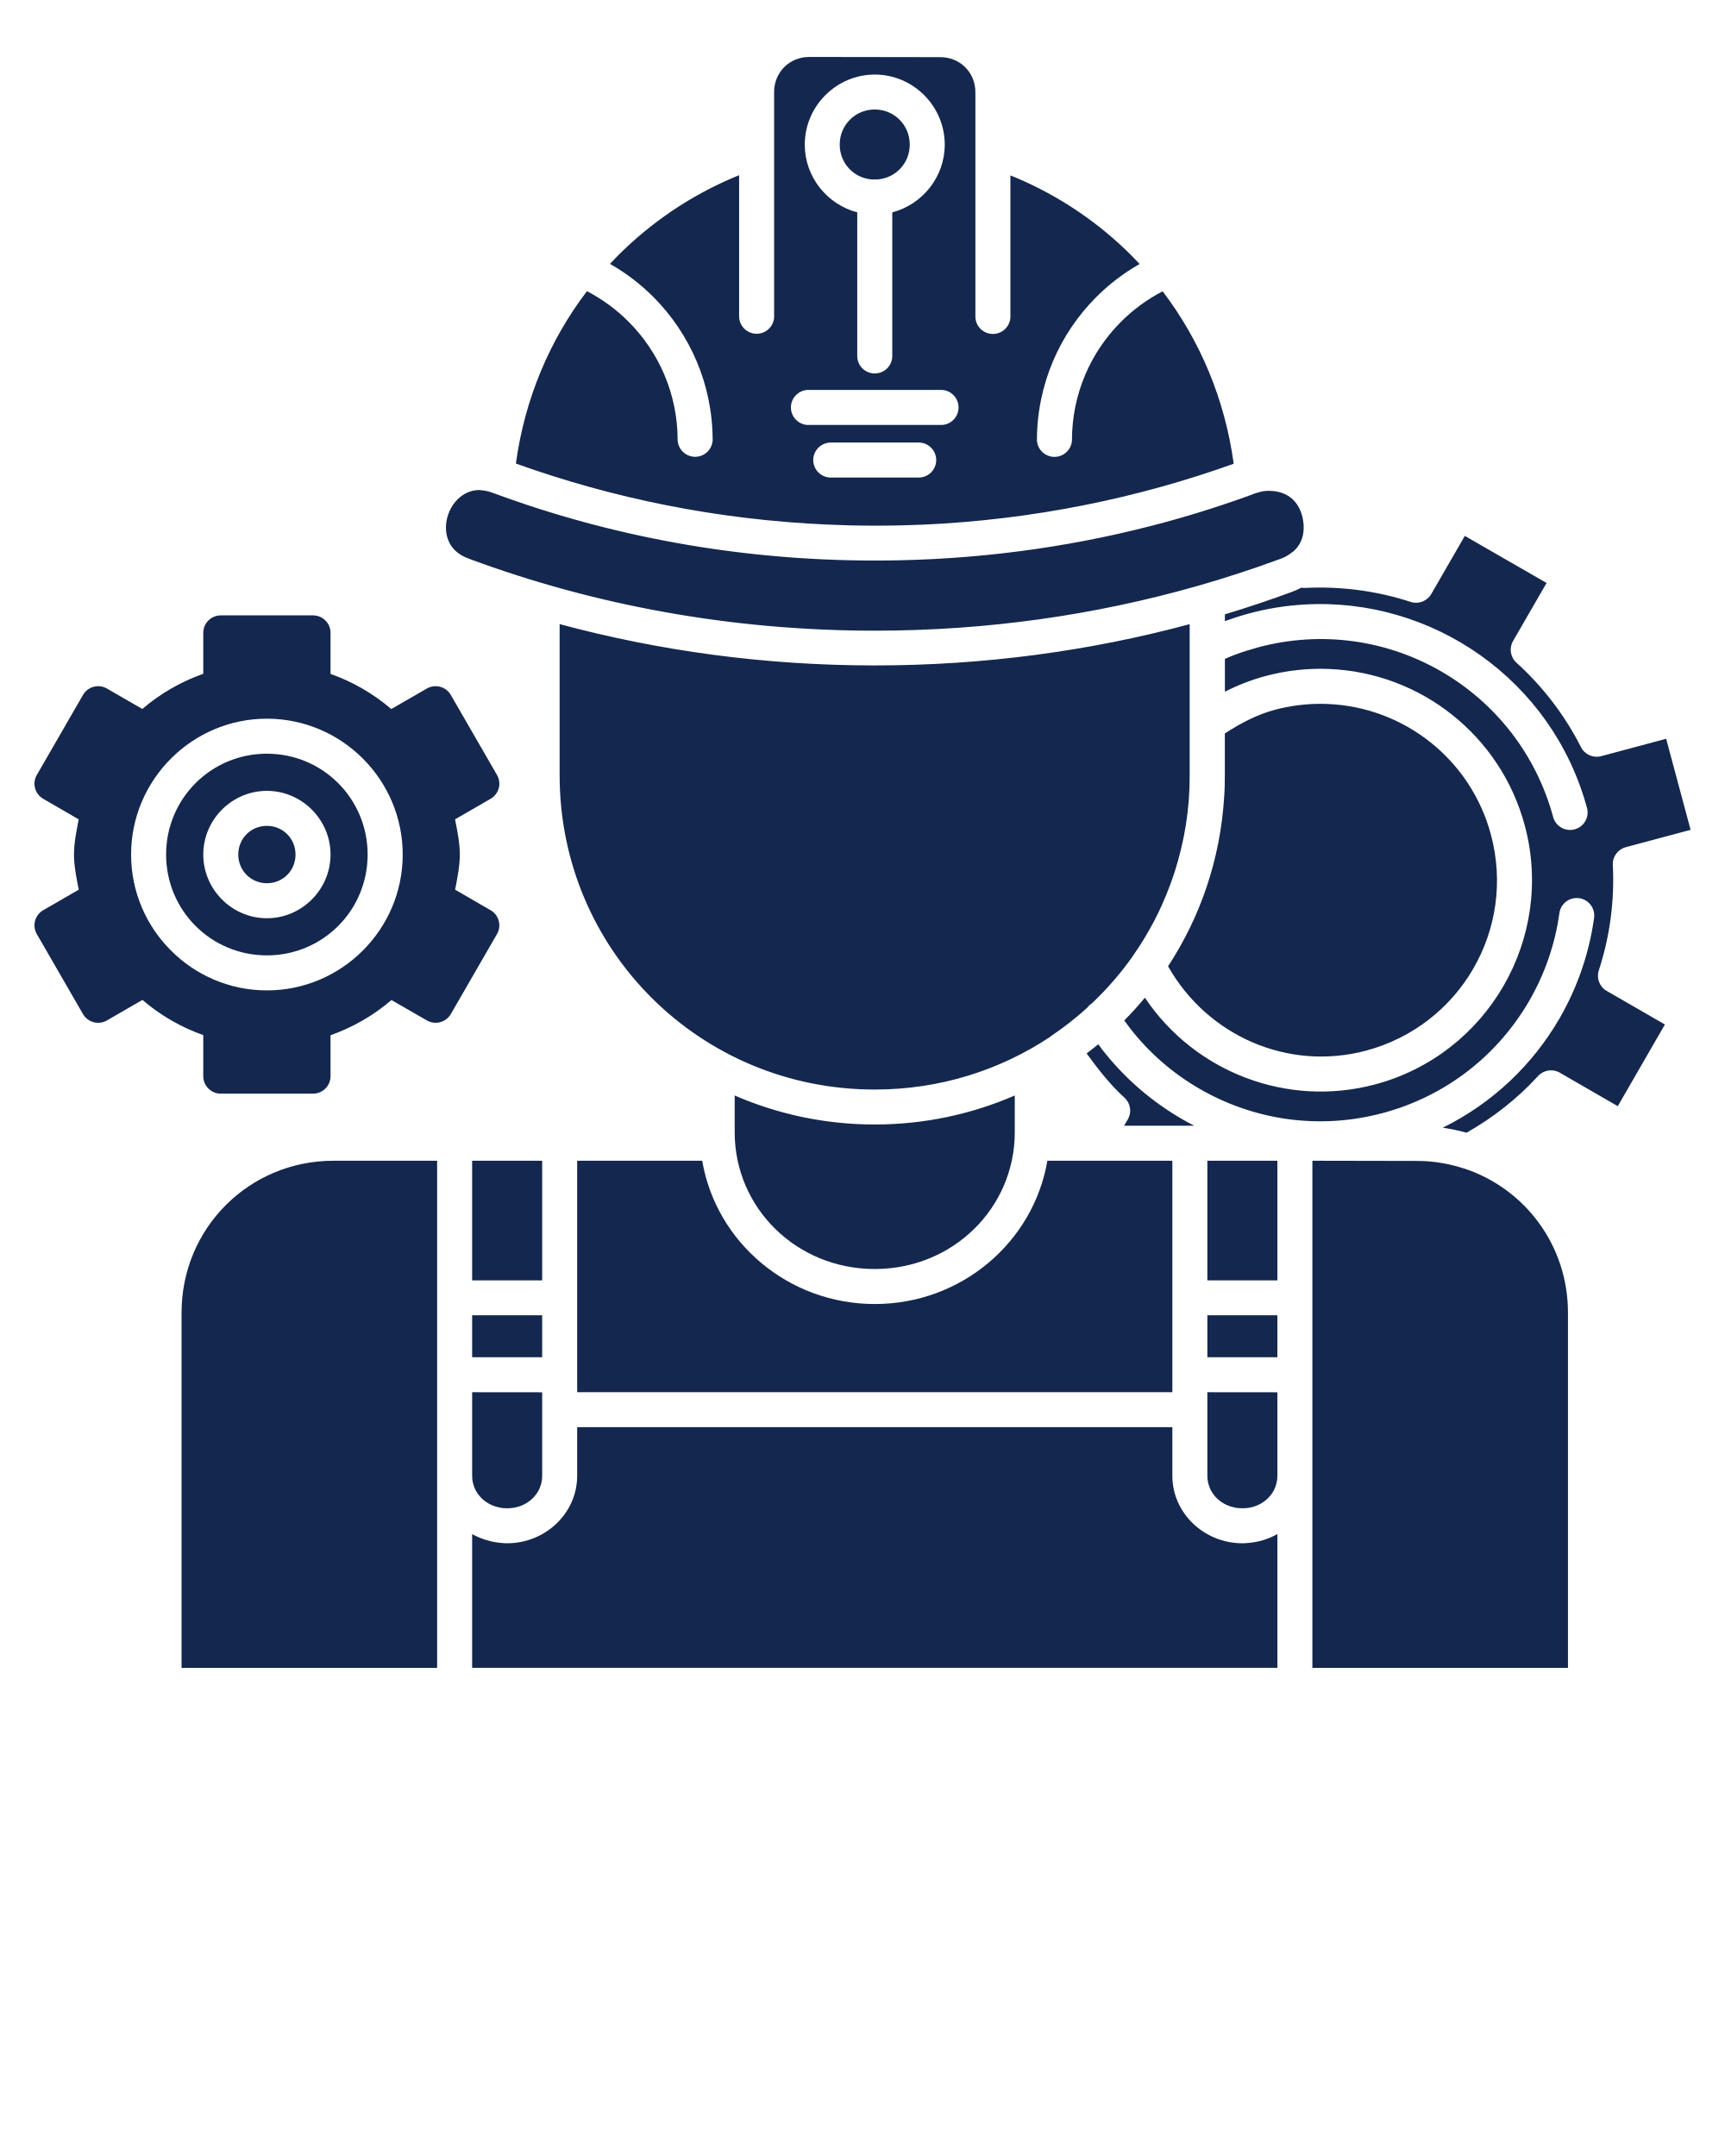
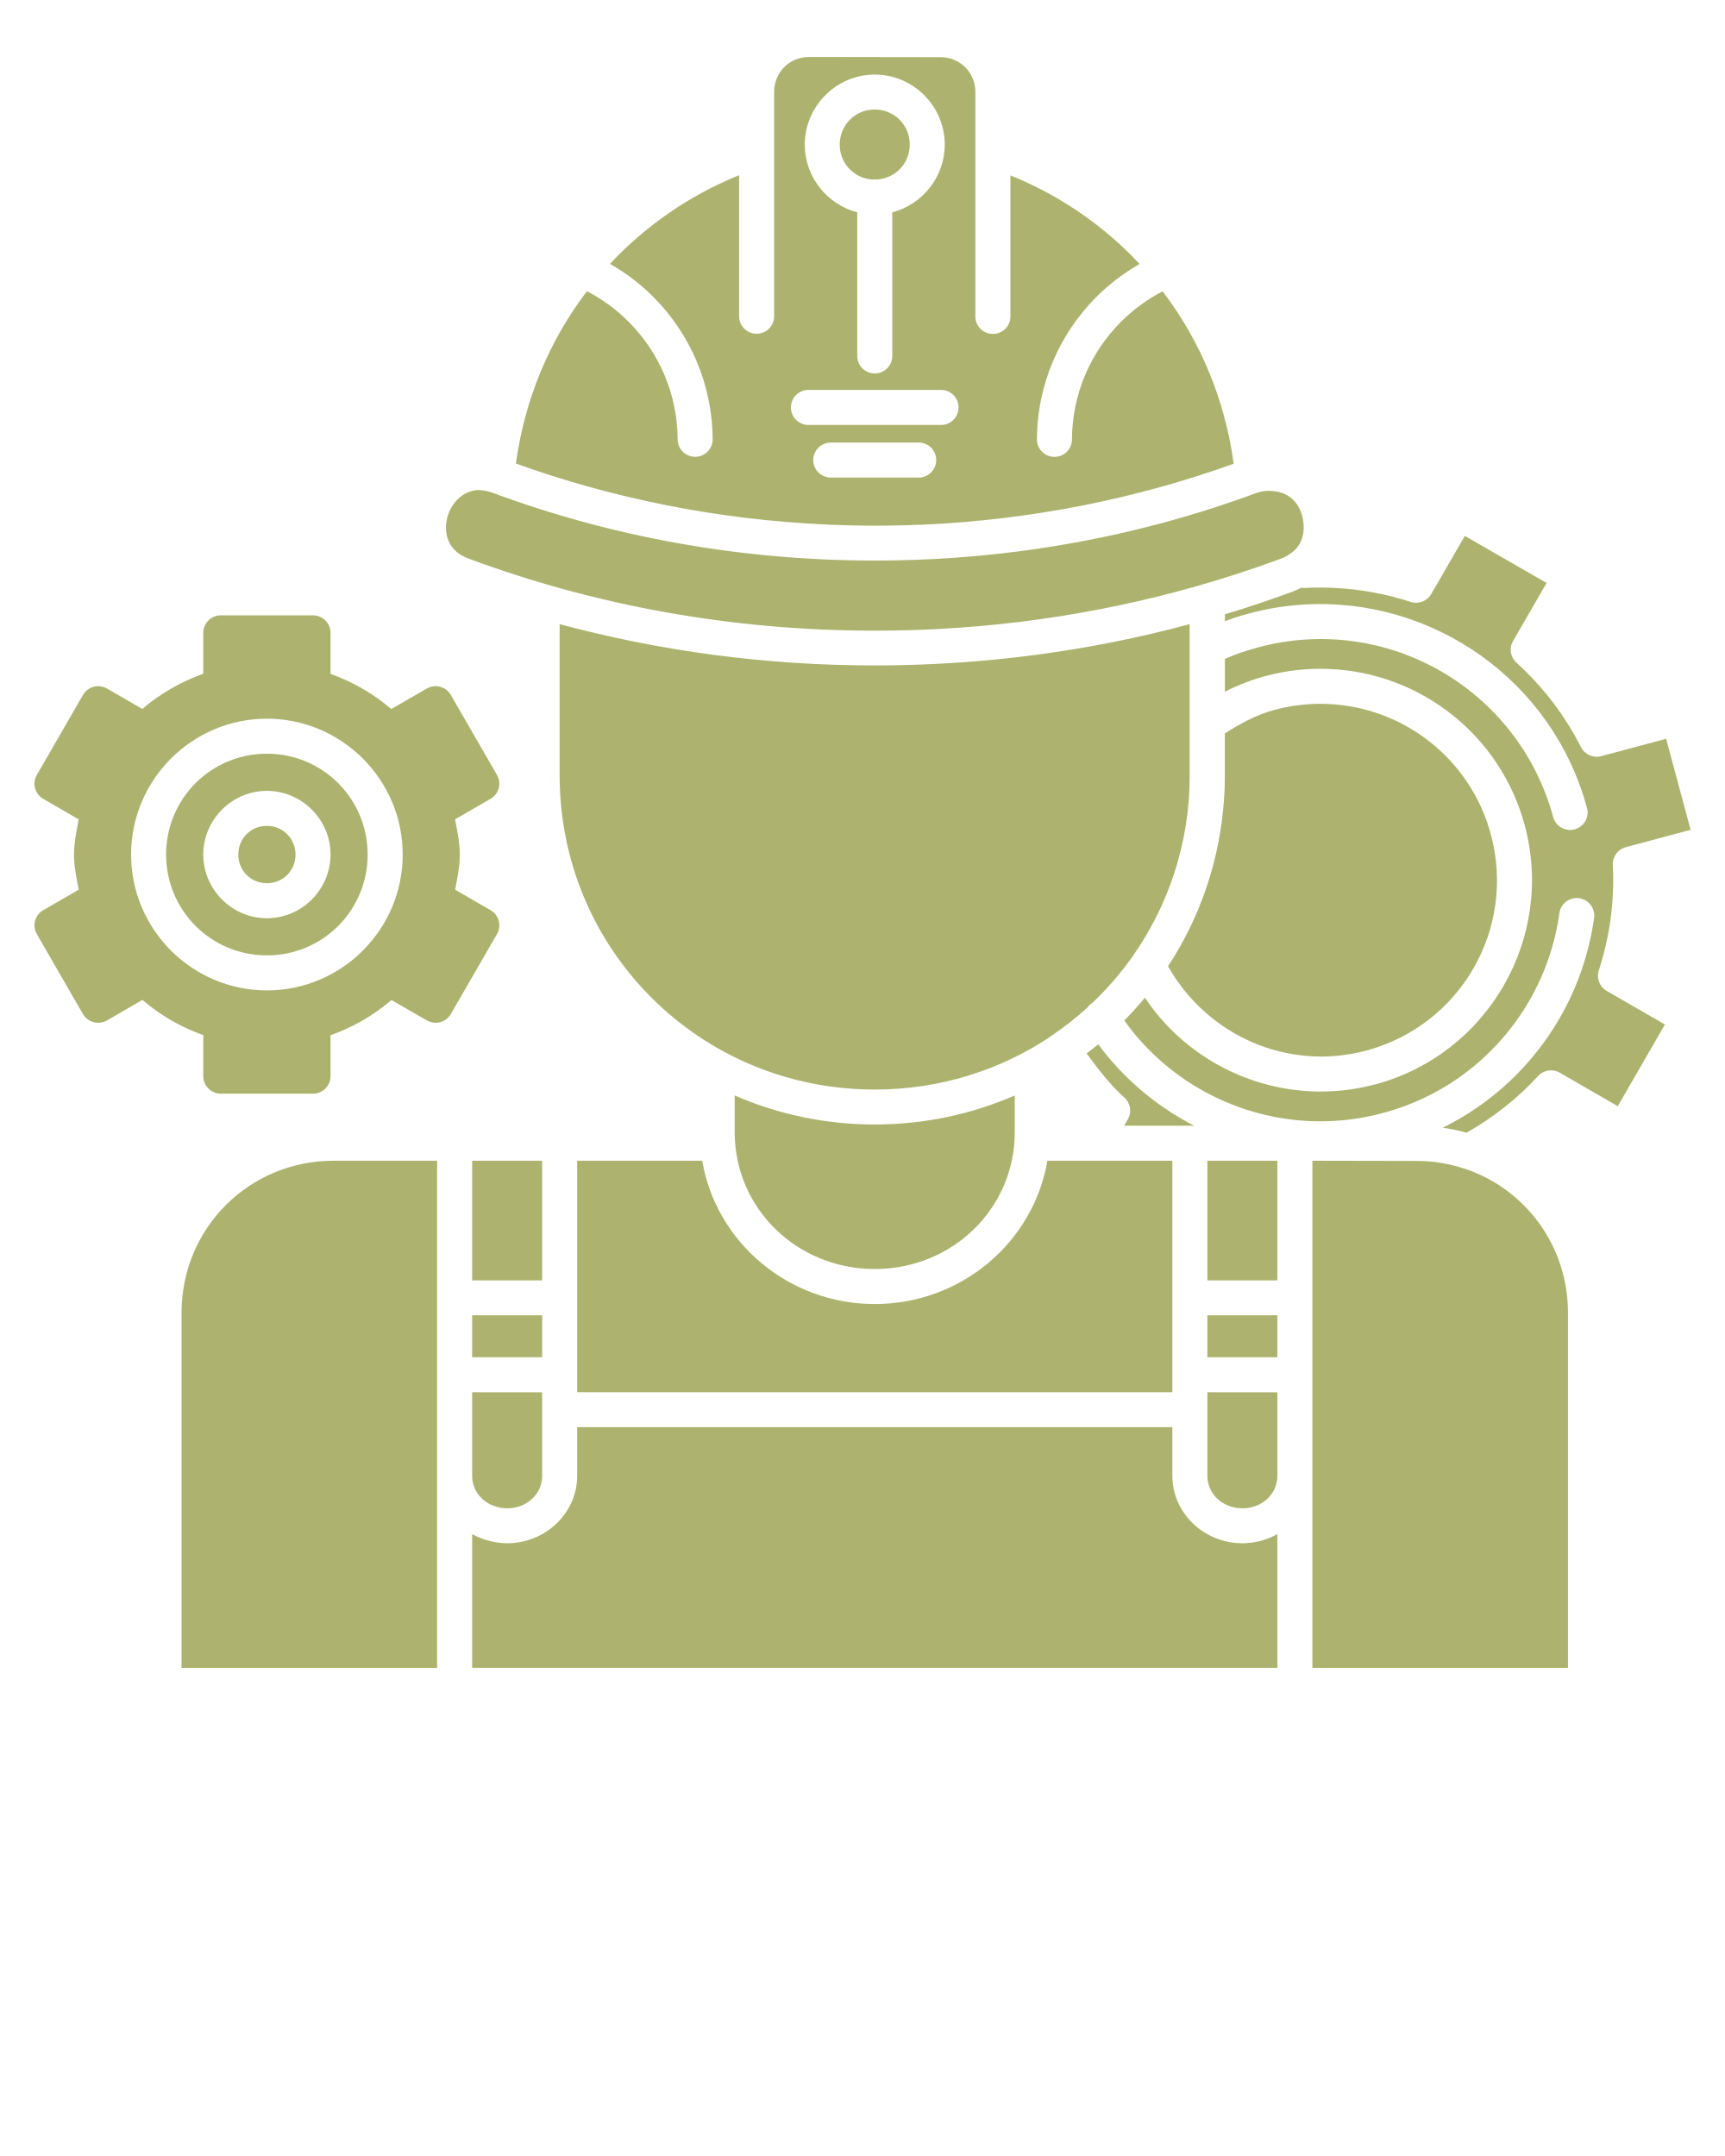
<svg xmlns="http://www.w3.org/2000/svg" style="fill: #" viewBox="0 0 26.458 33.073" version="1.1" x="0px" y="0px">
  <g transform="translate(131.0298,-196.7083)">
-     <path d="m -118.619,197.582 v 0 c -0.302,0 -0.537,0.235 -0.537,0.538 v 3.424 a 0.269,0.268 0 1 1 -0.537,0 v -2.148 c -0.029,0.013 -0.059,0.023 -0.087,0.036 -0.666,0.282 -1.266,0.691 -1.771,1.196 -0.042,0.042 -0.082,0.085 -0.123,0.128 0.244,0.139 0.467,0.309 0.664,0.506 0.562,0.563 0.911,1.343 0.911,2.201 a 0.269,0.269 0 0 1 -0.537,0 c 0,-0.713 -0.288,-1.355 -0.754,-1.821 -0.186,-0.187 -0.401,-0.344 -0.637,-0.467 -0.574,0.753 -0.956,1.658 -1.09,2.644 1.482,0.533 3.089,0.862 4.777,0.936 4.8e-4,0 4.8e-4,0 9.5e-4,0 0.121,0.006 0.242,0.008 0.363,0.013 0.121,0.002 0.243,0.004 0.365,0.004 0.124,0 0.247,-0.001 0.369,-0.004 0.106,-0.002 0.212,-0.006 0.317,-0.01 0.014,-6.4e-4 0.028,-8e-4 0.042,-0.001 1.687,-0.074 3.294,-0.403 4.776,-0.935 -0.134,-0.986 -0.516,-1.892 -1.09,-2.645 -0.236,0.122 -0.451,0.28 -0.638,0.467 -0.466,0.466 -0.753,1.108 -0.753,1.821 a 0.269,0.268 0 0 1 -0.537,0 c 0,-0.858 0.348,-1.638 0.911,-2.201 0.197,-0.197 0.42,-0.367 0.664,-0.506 -0.04,-0.043 -0.081,-0.086 -0.123,-0.128 -0.504,-0.505 -1.104,-0.913 -1.771,-1.195 -0.029,-0.013 -0.059,-0.024 -0.088,-0.036 v 2.148 a 0.269,0.268 0 1 1 -0.537,0 v -3.424 c 0,-0.303 -0.235,-0.538 -0.537,-0.538 z m 1.006,0.27 c 0.59,-2e-5 1.074,0.484 1.074,1.075 0,0.497 -0.344,0.918 -0.805,1.039 v 2.187 a 0.269,0.268 0 1 1 -0.537,0 v -2.187 c -0.461,-0.121 -0.805,-0.542 -0.805,-1.039 0,-0.59 0.484,-1.075 1.074,-1.075 z m 0,0.536 c -0.299,0 -0.537,0.238 -0.537,0.538 0,0.29 0.221,0.52 0.505,0.536 a 0.269,0.268 0 0 1 0.028,-0.002 0.269,0.268 0 0 1 0.035,0.002 c 0.285,-0.017 0.506,-0.246 0.506,-0.536 0,-0.301 -0.238,-0.538 -0.537,-0.538 z m -1.033,4.302 h 2.066 a 0.269,0.269 0 0 1 0,0.537 h -2.066 a 0.269,0.269 0 0 1 0,-0.537 z m 0.358,0.807 a 0.269,0.268 0 0 1 0.003,0 h 1.345 a 0.269,0.268 0 0 1 0.001,0 0.269,0.268 0 1 1 -0.001,0.537 h -1.345 a 0.269,0.268 0 1 1 -0.003,-0.537 z m -5.375,0.729 c -0.014,-6.3e-4 -0.027,-4.8e-4 -0.041,0 v 0 0 c -0.071,0.004 -0.133,0.024 -0.189,0.054 -0.114,0.06 -0.208,0.174 -0.258,0.308 -0.05,0.134 -0.052,0.282 -0.005,0.402 0.047,0.12 0.135,0.223 0.327,0.292 l 10e-4,4.5e-4 0.001,4.5e-4 c 1.913,0.709 4.013,1.1 6.215,1.1 1.723,0 3.384,-0.24 4.941,-0.684 0.105,-0.03 0.209,-0.061 0.313,-0.092 0.01,-0.004 0.021,-0.006 0.031,-0.01 0.095,-0.029 0.189,-0.059 0.282,-0.089 0.033,-0.01 0.066,-0.022 0.099,-0.033 0.074,-0.024 0.147,-0.049 0.22,-0.074 0.11,-0.038 0.219,-0.077 0.328,-0.117 l 0.002,-7.7e-4 0.002,-4.7e-4 a 0.269,0.268 0 0 1 4.5e-4,0 c 0.073,-0.026 0.13,-0.06 0.178,-0.099 a 0.269,0.268 0 0 1 0.029,-0.021 c 0.138,-0.126 0.174,-0.302 0.143,-0.478 -0.042,-0.244 -0.201,-0.447 -0.528,-0.447 -0.047,-4e-5 -0.094,0.006 -0.139,0.019 l -0.015,0.004 c -0.008,0.002 -0.013,0.004 -0.019,0.006 -0.007,0.002 -0.014,0.004 -0.021,0.006 l -0.002,7.7e-4 -0.002,4.7e-4 c -0.448,0.166 -0.908,0.314 -1.378,0.442 -1.292,0.352 -2.66,0.556 -4.078,0.587 -0.129,0.002 -0.258,0.004 -0.388,0.004 -2.075,0 -4.049,-0.369 -5.843,-1.033 l -0.001,-4.5e-4 -0.002,-4.7e-4 c -0.021,-0.008 -0.042,-0.015 -0.061,-0.021 l -0.01,-0.002 c -0.049,-0.015 -0.094,-0.021 -0.136,-0.023 z m 15.101,0.703 -0.515,0.892 a 0.269,0.268 0 0 1 -0.315,0.121 c -0.521,-0.17 -1.069,-0.242 -1.617,-0.215 a 0.269,0.268 0 0 1 -0.06,-0.004 c -0.045,0.024 -0.092,0.045 -0.143,0.064 -0.338,0.125 -0.681,0.24 -1.03,0.345 v 0.105 c 0.053,-0.019 0.106,-0.038 0.16,-0.056 0.069,-0.022 0.139,-0.043 0.209,-0.062 0.282,-0.076 0.565,-0.121 0.846,-0.137 1.965,-0.117 3.813,1.158 4.342,3.132 a 0.269,0.268 0 0 1 -0.519,0.139 c -0.53,-1.976 -2.554,-3.144 -4.53,-2.614 -0.062,0.017 -0.123,0.035 -0.183,0.054 -0.06,0.019 -0.12,0.04 -0.178,0.062 -0.05,0.019 -0.099,0.04 -0.147,0.061 v 0.503 c 0.199,-0.101 0.409,-0.183 0.626,-0.241 a 0.269,0.268 0 0 1 4.5e-4,0 c 0.314,-0.084 0.639,-0.121 0.964,-0.108 1.42,0.054 2.642,1.029 3.009,2.401 0.463,1.727 -0.566,3.509 -2.294,3.972 a 0.269,0.268 0 0 1 -4.8e-4,0 c -1.353,0.361 -2.77,-0.191 -3.532,-1.33 -0.1,0.121 -0.206,0.237 -0.316,0.349 0.029,0.041 0.059,0.081 0.089,0.121 0.295,0.379 0.66,0.694 1.07,0.93 0.82,0.473 1.819,0.634 2.807,0.369 0.988,-0.265 1.772,-0.903 2.246,-1.723 0.237,-0.41 0.395,-0.865 0.461,-1.34 a 0.269,0.268 0 0 1 0.273,-0.235 0.269,0.268 0 0 1 0.259,0.309 c -0.076,0.545 -0.257,1.066 -0.528,1.535 -0.41,0.71 -1.027,1.302 -1.792,1.679 0.124,0.019 0.246,0.044 0.365,0.077 0.408,-0.232 0.779,-0.522 1.096,-0.869 a 0.269,0.268 0 0 1 0.333,-0.052 l 0.89,0.514 0.723,-1.253 -0.893,-0.515 a 0.269,0.268 0 0 1 -0.121,-0.315 c 0.17,-0.521 0.243,-1.069 0.215,-1.617 a 0.269,0.268 0 0 1 0.199,-0.273 l 0.994,-0.266 -0.375,-1.397 -0.997,0.267 a 0.269,0.268 0 0 1 -0.309,-0.138 c -0.248,-0.489 -0.584,-0.928 -0.99,-1.296 a 0.269,0.268 0 0 1 -0.052,-0.333 l 0.514,-0.89 z m -19.082,1.219 a 0.269,0.268 0 0 0 -0.268,0.268 v 0.628 c -0.343,0.122 -0.658,0.303 -0.935,0.54 l -0.543,-0.314 a 0.269,0.268 0 0 0 -0.367,0.099 l -0.708,1.227 a 0.269,0.268 0 0 0 0.098,0.366 l 0.544,0.315 c -0.034,0.178 -0.071,0.357 -0.072,0.539 a 0.269,0.268 0 0 0 0,0.002 c 9.3e-4,0.182 0.038,0.36 0.073,0.538 l -0.545,0.315 a 0.269,0.268 0 0 0 -0.098,0.366 l 0.708,1.227 a 0.269,0.268 0 0 0 0.367,0.098 l 0.545,-0.315 c 0.276,0.237 0.59,0.418 0.933,0.54 v 0.63 a 0.269,0.268 0 0 0 0.268,0.268 h 1.416 a 0.269,0.268 0 0 0 0.268,-0.268 v -0.628 c 0.343,-0.122 0.658,-0.303 0.935,-0.54 l 0.543,0.313 a 0.269,0.268 0 0 0 0.367,-0.098 l 0.708,-1.227 a 0.269,0.268 0 0 0 -0.098,-0.366 l -0.544,-0.315 c 0.034,-0.178 0.071,-0.357 0.072,-0.539 a 0.269,0.268 0 0 0 0,-0.002 c -9.3e-4,-0.182 -0.038,-0.36 -0.073,-0.538 l 0.545,-0.315 a 0.269,0.268 0 0 0 0.098,-0.366 l -0.708,-1.227 a 0.269,0.268 0 0 0 -0.367,-0.099 l -0.546,0.315 c -0.276,-0.236 -0.59,-0.418 -0.932,-0.539 v -0.63 a 0.269,0.268 0 0 0 -0.268,-0.268 z m 5.198,0.138 v 2.315 c 0,2.675 2.151,4.821 4.833,4.821 0.997,0 1.92,-0.297 2.687,-0.806 a 0.269,0.268 0 0 1 0.024,-0.019 c 0.194,-0.131 0.377,-0.275 0.549,-0.431 a 0.269,0.268 0 0 1 0.075,-0.07 c 0.228,-0.217 0.436,-0.455 0.618,-0.713 a 0.269,0.268 0 0 1 0.002,-0.004 c 0.034,-0.048 0.066,-0.096 0.098,-0.145 0.002,-0.004 0.005,-0.008 0.008,-0.013 0.03,-0.046 0.059,-0.092 0.087,-0.14 0.002,-0.004 0.004,-0.006 0.006,-0.01 0.091,-0.152 0.174,-0.31 0.248,-0.473 0.001,-0.004 0.003,-0.006 0.004,-0.01 0.022,-0.049 0.043,-0.099 0.064,-0.149 0.003,-0.008 0.007,-0.015 0.009,-0.023 0.02,-0.048 0.038,-0.097 0.057,-0.146 0.002,-0.006 0.005,-0.013 0.007,-0.019 0.04,-0.109 0.075,-0.22 0.107,-0.333 0.003,-0.013 0.006,-0.023 0.009,-0.035 0.012,-0.044 0.024,-0.089 0.035,-0.134 0.004,-0.015 0.007,-0.028 0.01,-0.043 0.01,-0.043 0.02,-0.087 0.029,-0.131 0.003,-0.015 0.006,-0.028 0.009,-0.042 0.011,-0.056 0.021,-0.113 0.03,-0.17 4.7e-4,-0.001 4.7e-4,-0.002 6.3e-4,-0.004 0.009,-0.057 0.017,-0.115 0.024,-0.173 0.002,-0.015 0.004,-0.031 0.005,-0.046 0.005,-0.043 0.009,-0.087 0.013,-0.131 0.002,-0.019 0.003,-0.036 0.004,-0.054 0.003,-0.043 0.005,-0.086 0.007,-0.129 7.7e-4,-0.015 0.002,-0.031 0.002,-0.047 2e-5,-0.002 0,-0.004 0,-0.006 0.002,-0.059 0.003,-0.117 0.003,-0.177 v -0.805 a 0.269,0.268 0 0 1 0,-0.004 v -1.504 c -1.53,0.412 -3.153,0.633 -4.831,0.633 -1.68,0 -3.303,-0.222 -4.834,-0.634 z m 11.67,1.219 c -0.237,0 -0.473,0.031 -0.702,0.092 -0.275,0.074 -0.527,0.208 -0.765,0.363 v 0.641 c 0,0.052 -9.3e-4,0.103 -0.002,0.154 -4.8e-4,0.013 -7.7e-4,0.023 -0.001,0.035 0,0.008 -6e-4,0.019 -9.2e-4,0.028 -0.001,0.032 -0.003,0.064 -0.005,0.096 -4.8e-4,0.008 -9.5e-4,0.017 -0.002,0.026 -0.059,0.953 -0.367,1.838 -0.86,2.591 0.604,1.068 1.84,1.613 3.038,1.294 1.447,-0.388 2.302,-1.867 1.914,-3.314 -0.307,-1.147 -1.324,-1.958 -2.511,-2.004 -0.034,-0.001 -0.068,-0.002 -0.102,-0.002 z m -16.16,0.228 c 1.147,0 2.083,0.936 2.083,2.084 0,1.148 -0.935,2.084 -2.083,2.084 -1.147,0 -2.083,-0.936 -2.083,-2.084 0,-1.147 0.936,-2.084 2.083,-2.084 z m 0,0.537 c -0.857,0 -1.546,0.689 -1.546,1.547 0,0.858 0.689,1.547 1.546,1.547 0.857,0 1.545,-0.689 1.545,-1.547 0,-0.858 -0.689,-1.547 -1.545,-1.547 z m 0,0.57 c 0.536,0 0.976,0.441 0.976,0.977 0,0.536 -0.44,0.977 -0.976,0.977 -0.536,0 -0.976,-0.441 -0.976,-0.977 0,-0.536 0.44,-0.977 0.976,-0.977 z m 0,0.537 c -0.246,0 -0.439,0.193 -0.439,0.44 0,0.246 0.194,0.44 0.439,0.44 0.246,0 0.439,-0.193 0.439,-0.44 0,-0.246 -0.194,-0.44 -0.439,-0.44 z m 12.752,3.35 c -0.059,0.049 -0.118,0.095 -0.179,0.141 0.176,0.241 0.359,0.478 0.58,0.678 a 0.269,0.268 0 0 1 0.052,0.333 l -0.057,0.098 h 1.004 0.071 c -0.062,-0.032 -0.123,-0.065 -0.183,-0.1 -0.469,-0.271 -0.887,-0.631 -1.225,-1.065 -0.022,-0.028 -0.042,-0.057 -0.064,-0.086 z m -5.577,0.786 v 0.563 c 0,1.165 0.951,2.099 2.148,2.099 1.197,0 2.148,-0.934 2.148,-2.099 v -0.563 c -0.658,0.286 -1.384,0.445 -2.148,0.445 -0.764,0 -1.491,-0.159 -2.148,-0.445 z m -6.152,1.001 c -1.297,0 -2.332,1.035 -2.332,2.331 v 5.449 h 3.92 v -2.946 -1.551 -1.18 -2.103 z m 2.125,0 v 1.835 h 1.074 v -1.835 z m 1.611,0 v 2.103 1.18 0.268 h 9.129 v -3.551 h -1.917 c -0.213,1.249 -1.319,2.198 -2.647,2.198 -1.328,0 -2.435,-0.949 -2.647,-2.198 z m 9.666,0 v 1.835 h 1.074 v -1.835 z m 1.611,0 v 2.103 1.18 1.551 2.946 h 3.92 v -5.449 c 0,-1.033 -0.659,-1.9 -1.583,-2.209 a 0.269,0.268 0 0 1 -0.016,-0.004 c -0.137,-0.045 -0.28,-0.078 -0.428,-0.097 -0.012,-0.002 -0.024,-0.002 -0.035,-0.004 -0.019,-0.002 -0.038,-0.004 -0.057,-0.006 -0.021,-0.002 -0.042,-0.004 -0.063,-0.004 -0.014,-9.5e-4 -0.028,-0.002 -0.043,-0.002 -0.036,-0.002 -0.072,-0.002 -0.108,-0.002 z m -12.888,2.371 v 0.643 h 1.074 v -0.643 z m 11.277,0 v 0.643 h 1.074 v -0.643 z m -11.277,1.18 v 1.282 c 0,0.222 0.15,0.412 0.373,0.475 v 0 c 0.017,0.004 0.035,0.008 0.052,0.013 0.018,0.004 0.036,0.006 0.055,0.008 0.019,0.002 0.038,0.002 0.057,0.002 0.019,0 0.038,-0.001 0.057,-0.002 0.112,-0.01 0.211,-0.051 0.29,-0.112 0.052,-0.041 0.096,-0.091 0.128,-0.147 0.04,-0.07 0.062,-0.151 0.062,-0.236 v -1.282 z m 11.277,0 v 0.268 1.014 c 0,0.222 0.15,0.412 0.373,0.475 v 0 c 0.017,0.004 0.035,0.008 0.052,0.013 0.018,0.004 0.036,0.006 0.055,0.008 0.019,0.002 0.038,0.002 0.057,0.002 0.019,0 0.038,-0.001 0.057,-0.002 0.112,-0.01 0.211,-0.051 0.29,-0.112 0.118,-0.091 0.19,-0.23 0.19,-0.383 v -1.282 z m -9.666,0.536 v 0.746 c 0,0.576 -0.49,1.035 -1.074,1.035 -0.028,0 -0.054,-10e-4 -0.081,-0.004 -0.164,-0.013 -0.319,-0.061 -0.456,-0.137 v 2.052 h 12.351 v -2.052 c -0.137,0.077 -0.292,0.125 -0.457,0.137 -0.026,0.002 -0.053,0.004 -0.08,0.004 -0.583,0 -1.074,-0.459 -1.074,-1.035 v -0.746 z" style="color:#000000;font-style:normal;font-variant:normal;font-weight:normal;font-stretch:normal;font-size:medium;line-height:normal;font-family:sans-serif;font-variant-ligatures:normal;font-variant-position:normal;font-variant-caps:normal;font-variant-numeric:normal;font-variant-alternates:normal;font-feature-settings:normal;text-indent:0;text-align:start;text-decoration:none;text-decoration-line:none;text-decoration-style:solid;text-decoration-color:#000000;letter-spacing:normal;word-spacing:normal;text-transform:none;writing-mode:lr-tb;direction:ltr;text-orientation:mixed;dominant-baseline:auto;baseline-shift:baseline;text-anchor:start;white-space:normal;shape-padding:0;clip-rule:nonzero;display:inline;overflow:visible;visibility:visible;opacity:1;isolation:auto;mix-blend-mode:normal;color-interpolation:sRGB;color-interpolation-filters:linearRGB;solid-color:#000000;solid-opacity:1;vector-effect:none;fill:#14274e;fill-opacity:1;fill-rule:nonzero;stroke:none;stroke-width:2.646;stroke-linecap:round;stroke-linejoin:miter;stroke-miterlimit:4;stroke-dasharray:none;stroke-dashoffset:0;stroke-opacity:1;color-rendering:auto;image-rendering:auto;shape-rendering:auto;text-rendering:auto;enable-background:accumulate" />
+     <path d="m -118.619,197.582 v 0 c -0.302,0 -0.537,0.235 -0.537,0.538 v 3.424 a 0.269,0.268 0 1 1 -0.537,0 v -2.148 c -0.029,0.013 -0.059,0.023 -0.087,0.036 -0.666,0.282 -1.266,0.691 -1.771,1.196 -0.042,0.042 -0.082,0.085 -0.123,0.128 0.244,0.139 0.467,0.309 0.664,0.506 0.562,0.563 0.911,1.343 0.911,2.201 a 0.269,0.269 0 0 1 -0.537,0 c 0,-0.713 -0.288,-1.355 -0.754,-1.821 -0.186,-0.187 -0.401,-0.344 -0.637,-0.467 -0.574,0.753 -0.956,1.658 -1.09,2.644 1.482,0.533 3.089,0.862 4.777,0.936 4.8e-4,0 4.8e-4,0 9.5e-4,0 0.121,0.006 0.242,0.008 0.363,0.013 0.121,0.002 0.243,0.004 0.365,0.004 0.124,0 0.247,-0.001 0.369,-0.004 0.106,-0.002 0.212,-0.006 0.317,-0.01 0.014,-6.4e-4 0.028,-8e-4 0.042,-0.001 1.687,-0.074 3.294,-0.403 4.776,-0.935 -0.134,-0.986 -0.516,-1.892 -1.09,-2.645 -0.236,0.122 -0.451,0.28 -0.638,0.467 -0.466,0.466 -0.753,1.108 -0.753,1.821 a 0.269,0.268 0 0 1 -0.537,0 c 0,-0.858 0.348,-1.638 0.911,-2.201 0.197,-0.197 0.42,-0.367 0.664,-0.506 -0.04,-0.043 -0.081,-0.086 -0.123,-0.128 -0.504,-0.505 -1.104,-0.913 -1.771,-1.195 -0.029,-0.013 -0.059,-0.024 -0.088,-0.036 v 2.148 a 0.269,0.268 0 1 1 -0.537,0 v -3.424 c 0,-0.303 -0.235,-0.538 -0.537,-0.538 z m 1.006,0.27 c 0.59,-2e-5 1.074,0.484 1.074,1.075 0,0.497 -0.344,0.918 -0.805,1.039 v 2.187 a 0.269,0.268 0 1 1 -0.537,0 v -2.187 c -0.461,-0.121 -0.805,-0.542 -0.805,-1.039 0,-0.59 0.484,-1.075 1.074,-1.075 z m 0,0.536 c -0.299,0 -0.537,0.238 -0.537,0.538 0,0.29 0.221,0.52 0.505,0.536 a 0.269,0.268 0 0 1 0.028,-0.002 0.269,0.268 0 0 1 0.035,0.002 c 0.285,-0.017 0.506,-0.246 0.506,-0.536 0,-0.301 -0.238,-0.538 -0.537,-0.538 z m -1.033,4.302 h 2.066 a 0.269,0.269 0 0 1 0,0.537 h -2.066 a 0.269,0.269 0 0 1 0,-0.537 z m 0.358,0.807 a 0.269,0.268 0 0 1 0.003,0 h 1.345 a 0.269,0.268 0 0 1 0.001,0 0.269,0.268 0 1 1 -0.001,0.537 h -1.345 a 0.269,0.268 0 1 1 -0.003,-0.537 z m -5.375,0.729 c -0.014,-6.3e-4 -0.027,-4.8e-4 -0.041,0 v 0 0 c -0.071,0.004 -0.133,0.024 -0.189,0.054 -0.114,0.06 -0.208,0.174 -0.258,0.308 -0.05,0.134 -0.052,0.282 -0.005,0.402 0.047,0.12 0.135,0.223 0.327,0.292 l 10e-4,4.5e-4 0.001,4.5e-4 c 1.913,0.709 4.013,1.1 6.215,1.1 1.723,0 3.384,-0.24 4.941,-0.684 0.105,-0.03 0.209,-0.061 0.313,-0.092 0.01,-0.004 0.021,-0.006 0.031,-0.01 0.095,-0.029 0.189,-0.059 0.282,-0.089 0.033,-0.01 0.066,-0.022 0.099,-0.033 0.074,-0.024 0.147,-0.049 0.22,-0.074 0.11,-0.038 0.219,-0.077 0.328,-0.117 l 0.002,-7.7e-4 0.002,-4.7e-4 a 0.269,0.268 0 0 1 4.5e-4,0 c 0.073,-0.026 0.13,-0.06 0.178,-0.099 a 0.269,0.268 0 0 1 0.029,-0.021 c 0.138,-0.126 0.174,-0.302 0.143,-0.478 -0.042,-0.244 -0.201,-0.447 -0.528,-0.447 -0.047,-4e-5 -0.094,0.006 -0.139,0.019 l -0.015,0.004 c -0.008,0.002 -0.013,0.004 -0.019,0.006 -0.007,0.002 -0.014,0.004 -0.021,0.006 l -0.002,7.7e-4 -0.002,4.7e-4 c -0.448,0.166 -0.908,0.314 -1.378,0.442 -1.292,0.352 -2.66,0.556 -4.078,0.587 -0.129,0.002 -0.258,0.004 -0.388,0.004 -2.075,0 -4.049,-0.369 -5.843,-1.033 l -0.001,-4.5e-4 -0.002,-4.7e-4 c -0.021,-0.008 -0.042,-0.015 -0.061,-0.021 l -0.01,-0.002 c -0.049,-0.015 -0.094,-0.021 -0.136,-0.023 z m 15.101,0.703 -0.515,0.892 a 0.269,0.268 0 0 1 -0.315,0.121 c -0.521,-0.17 -1.069,-0.242 -1.617,-0.215 a 0.269,0.268 0 0 1 -0.06,-0.004 c -0.045,0.024 -0.092,0.045 -0.143,0.064 -0.338,0.125 -0.681,0.24 -1.03,0.345 v 0.105 c 0.053,-0.019 0.106,-0.038 0.16,-0.056 0.069,-0.022 0.139,-0.043 0.209,-0.062 0.282,-0.076 0.565,-0.121 0.846,-0.137 1.965,-0.117 3.813,1.158 4.342,3.132 a 0.269,0.268 0 0 1 -0.519,0.139 c -0.53,-1.976 -2.554,-3.144 -4.53,-2.614 -0.062,0.017 -0.123,0.035 -0.183,0.054 -0.06,0.019 -0.12,0.04 -0.178,0.062 -0.05,0.019 -0.099,0.04 -0.147,0.061 v 0.503 c 0.199,-0.101 0.409,-0.183 0.626,-0.241 a 0.269,0.268 0 0 1 4.5e-4,0 c 0.314,-0.084 0.639,-0.121 0.964,-0.108 1.42,0.054 2.642,1.029 3.009,2.401 0.463,1.727 -0.566,3.509 -2.294,3.972 a 0.269,0.268 0 0 1 -4.8e-4,0 c -1.353,0.361 -2.77,-0.191 -3.532,-1.33 -0.1,0.121 -0.206,0.237 -0.316,0.349 0.029,0.041 0.059,0.081 0.089,0.121 0.295,0.379 0.66,0.694 1.07,0.93 0.82,0.473 1.819,0.634 2.807,0.369 0.988,-0.265 1.772,-0.903 2.246,-1.723 0.237,-0.41 0.395,-0.865 0.461,-1.34 a 0.269,0.268 0 0 1 0.273,-0.235 0.269,0.268 0 0 1 0.259,0.309 c -0.076,0.545 -0.257,1.066 -0.528,1.535 -0.41,0.71 -1.027,1.302 -1.792,1.679 0.124,0.019 0.246,0.044 0.365,0.077 0.408,-0.232 0.779,-0.522 1.096,-0.869 a 0.269,0.268 0 0 1 0.333,-0.052 l 0.89,0.514 0.723,-1.253 -0.893,-0.515 a 0.269,0.268 0 0 1 -0.121,-0.315 c 0.17,-0.521 0.243,-1.069 0.215,-1.617 a 0.269,0.268 0 0 1 0.199,-0.273 l 0.994,-0.266 -0.375,-1.397 -0.997,0.267 a 0.269,0.268 0 0 1 -0.309,-0.138 c -0.248,-0.489 -0.584,-0.928 -0.99,-1.296 a 0.269,0.268 0 0 1 -0.052,-0.333 l 0.514,-0.89 z m -19.082,1.219 a 0.269,0.268 0 0 0 -0.268,0.268 v 0.628 c -0.343,0.122 -0.658,0.303 -0.935,0.54 l -0.543,-0.314 a 0.269,0.268 0 0 0 -0.367,0.099 l -0.708,1.227 a 0.269,0.268 0 0 0 0.098,0.366 l 0.544,0.315 c -0.034,0.178 -0.071,0.357 -0.072,0.539 a 0.269,0.268 0 0 0 0,0.002 c 9.3e-4,0.182 0.038,0.36 0.073,0.538 l -0.545,0.315 a 0.269,0.268 0 0 0 -0.098,0.366 l 0.708,1.227 a 0.269,0.268 0 0 0 0.367,0.098 l 0.545,-0.315 c 0.276,0.237 0.59,0.418 0.933,0.54 v 0.63 a 0.269,0.268 0 0 0 0.268,0.268 h 1.416 a 0.269,0.268 0 0 0 0.268,-0.268 v -0.628 c 0.343,-0.122 0.658,-0.303 0.935,-0.54 l 0.543,0.313 a 0.269,0.268 0 0 0 0.367,-0.098 l 0.708,-1.227 a 0.269,0.268 0 0 0 -0.098,-0.366 l -0.544,-0.315 c 0.034,-0.178 0.071,-0.357 0.072,-0.539 a 0.269,0.268 0 0 0 0,-0.002 c -9.3e-4,-0.182 -0.038,-0.36 -0.073,-0.538 l 0.545,-0.315 a 0.269,0.268 0 0 0 0.098,-0.366 l -0.708,-1.227 a 0.269,0.268 0 0 0 -0.367,-0.099 l -0.546,0.315 c -0.276,-0.236 -0.59,-0.418 -0.932,-0.539 v -0.63 a 0.269,0.268 0 0 0 -0.268,-0.268 z m 5.198,0.138 v 2.315 c 0,2.675 2.151,4.821 4.833,4.821 0.997,0 1.92,-0.297 2.687,-0.806 a 0.269,0.268 0 0 1 0.024,-0.019 c 0.194,-0.131 0.377,-0.275 0.549,-0.431 a 0.269,0.268 0 0 1 0.075,-0.07 c 0.228,-0.217 0.436,-0.455 0.618,-0.713 a 0.269,0.268 0 0 1 0.002,-0.004 c 0.034,-0.048 0.066,-0.096 0.098,-0.145 0.002,-0.004 0.005,-0.008 0.008,-0.013 0.03,-0.046 0.059,-0.092 0.087,-0.14 0.002,-0.004 0.004,-0.006 0.006,-0.01 0.091,-0.152 0.174,-0.31 0.248,-0.473 0.001,-0.004 0.003,-0.006 0.004,-0.01 0.022,-0.049 0.043,-0.099 0.064,-0.149 0.003,-0.008 0.007,-0.015 0.009,-0.023 0.02,-0.048 0.038,-0.097 0.057,-0.146 0.002,-0.006 0.005,-0.013 0.007,-0.019 0.04,-0.109 0.075,-0.22 0.107,-0.333 0.003,-0.013 0.006,-0.023 0.009,-0.035 0.012,-0.044 0.024,-0.089 0.035,-0.134 0.004,-0.015 0.007,-0.028 0.01,-0.043 0.01,-0.043 0.02,-0.087 0.029,-0.131 0.003,-0.015 0.006,-0.028 0.009,-0.042 0.011,-0.056 0.021,-0.113 0.03,-0.17 4.7e-4,-0.001 4.7e-4,-0.002 6.3e-4,-0.004 0.009,-0.057 0.017,-0.115 0.024,-0.173 0.002,-0.015 0.004,-0.031 0.005,-0.046 0.005,-0.043 0.009,-0.087 0.013,-0.131 0.002,-0.019 0.003,-0.036 0.004,-0.054 0.003,-0.043 0.005,-0.086 0.007,-0.129 7.7e-4,-0.015 0.002,-0.031 0.002,-0.047 2e-5,-0.002 0,-0.004 0,-0.006 0.002,-0.059 0.003,-0.117 0.003,-0.177 v -0.805 a 0.269,0.268 0 0 1 0,-0.004 v -1.504 c -1.53,0.412 -3.153,0.633 -4.831,0.633 -1.68,0 -3.303,-0.222 -4.834,-0.634 z m 11.67,1.219 c -0.237,0 -0.473,0.031 -0.702,0.092 -0.275,0.074 -0.527,0.208 -0.765,0.363 v 0.641 c 0,0.052 -9.3e-4,0.103 -0.002,0.154 -4.8e-4,0.013 -7.7e-4,0.023 -0.001,0.035 0,0.008 -6e-4,0.019 -9.2e-4,0.028 -0.001,0.032 -0.003,0.064 -0.005,0.096 -4.8e-4,0.008 -9.5e-4,0.017 -0.002,0.026 -0.059,0.953 -0.367,1.838 -0.86,2.591 0.604,1.068 1.84,1.613 3.038,1.294 1.447,-0.388 2.302,-1.867 1.914,-3.314 -0.307,-1.147 -1.324,-1.958 -2.511,-2.004 -0.034,-0.001 -0.068,-0.002 -0.102,-0.002 z m -16.16,0.228 c 1.147,0 2.083,0.936 2.083,2.084 0,1.148 -0.935,2.084 -2.083,2.084 -1.147,0 -2.083,-0.936 -2.083,-2.084 0,-1.147 0.936,-2.084 2.083,-2.084 z m 0,0.537 c -0.857,0 -1.546,0.689 -1.546,1.547 0,0.858 0.689,1.547 1.546,1.547 0.857,0 1.545,-0.689 1.545,-1.547 0,-0.858 -0.689,-1.547 -1.545,-1.547 z m 0,0.57 c 0.536,0 0.976,0.441 0.976,0.977 0,0.536 -0.44,0.977 -0.976,0.977 -0.536,0 -0.976,-0.441 -0.976,-0.977 0,-0.536 0.44,-0.977 0.976,-0.977 z m 0,0.537 c -0.246,0 -0.439,0.193 -0.439,0.44 0,0.246 0.194,0.44 0.439,0.44 0.246,0 0.439,-0.193 0.439,-0.44 0,-0.246 -0.194,-0.44 -0.439,-0.44 z m 12.752,3.35 c -0.059,0.049 -0.118,0.095 -0.179,0.141 0.176,0.241 0.359,0.478 0.58,0.678 a 0.269,0.268 0 0 1 0.052,0.333 l -0.057,0.098 h 1.004 0.071 c -0.062,-0.032 -0.123,-0.065 -0.183,-0.1 -0.469,-0.271 -0.887,-0.631 -1.225,-1.065 -0.022,-0.028 -0.042,-0.057 -0.064,-0.086 z m -5.577,0.786 v 0.563 c 0,1.165 0.951,2.099 2.148,2.099 1.197,0 2.148,-0.934 2.148,-2.099 v -0.563 c -0.658,0.286 -1.384,0.445 -2.148,0.445 -0.764,0 -1.491,-0.159 -2.148,-0.445 z m -6.152,1.001 c -1.297,0 -2.332,1.035 -2.332,2.331 v 5.449 h 3.92 v -2.946 -1.551 -1.18 -2.103 z m 2.125,0 v 1.835 h 1.074 v -1.835 z m 1.611,0 v 2.103 1.18 0.268 h 9.129 v -3.551 h -1.917 c -0.213,1.249 -1.319,2.198 -2.647,2.198 -1.328,0 -2.435,-0.949 -2.647,-2.198 z m 9.666,0 v 1.835 h 1.074 v -1.835 z m 1.611,0 v 2.103 1.18 1.551 2.946 h 3.92 v -5.449 c 0,-1.033 -0.659,-1.9 -1.583,-2.209 a 0.269,0.268 0 0 1 -0.016,-0.004 c -0.137,-0.045 -0.28,-0.078 -0.428,-0.097 -0.012,-0.002 -0.024,-0.002 -0.035,-0.004 -0.019,-0.002 -0.038,-0.004 -0.057,-0.006 -0.021,-0.002 -0.042,-0.004 -0.063,-0.004 -0.014,-9.5e-4 -0.028,-0.002 -0.043,-0.002 -0.036,-0.002 -0.072,-0.002 -0.108,-0.002 z m -12.888,2.371 v 0.643 h 1.074 v -0.643 z m 11.277,0 v 0.643 h 1.074 v -0.643 z m -11.277,1.18 v 1.282 c 0,0.222 0.15,0.412 0.373,0.475 v 0 c 0.017,0.004 0.035,0.008 0.052,0.013 0.018,0.004 0.036,0.006 0.055,0.008 0.019,0.002 0.038,0.002 0.057,0.002 0.019,0 0.038,-0.001 0.057,-0.002 0.112,-0.01 0.211,-0.051 0.29,-0.112 0.052,-0.041 0.096,-0.091 0.128,-0.147 0.04,-0.07 0.062,-0.151 0.062,-0.236 v -1.282 z m 11.277,0 v 0.268 1.014 c 0,0.222 0.15,0.412 0.373,0.475 v 0 c 0.017,0.004 0.035,0.008 0.052,0.013 0.018,0.004 0.036,0.006 0.055,0.008 0.019,0.002 0.038,0.002 0.057,0.002 0.019,0 0.038,-0.001 0.057,-0.002 0.112,-0.01 0.211,-0.051 0.29,-0.112 0.118,-0.091 0.19,-0.23 0.19,-0.383 v -1.282 z m -9.666,0.536 v 0.746 c 0,0.576 -0.49,1.035 -1.074,1.035 -0.028,0 -0.054,-10e-4 -0.081,-0.004 -0.164,-0.013 -0.319,-0.061 -0.456,-0.137 v 2.052 h 12.351 v -2.052 c -0.137,0.077 -0.292,0.125 -0.457,0.137 -0.026,0.002 -0.053,0.004 -0.08,0.004 -0.583,0 -1.074,-0.459 -1.074,-1.035 v -0.746 z" style="color:#000000;font-style:normal;font-variant:normal;font-weight:normal;font-stretch:normal;font-size:medium;line-height:normal;font-family:sans-serif;font-variant-ligatures:normal;font-variant-position:normal;font-variant-caps:normal;font-variant-numeric:normal;font-variant-alternates:normal;font-feature-settings:normal;text-indent:0;text-align:start;text-decoration:none;text-decoration-line:none;text-decoration-style:solid;text-decoration-color:#000000;letter-spacing:normal;word-spacing:normal;text-transform:none;writing-mode:lr-tb;direction:ltr;text-orientation:mixed;dominant-baseline:auto;baseline-shift:baseline;text-anchor:start;white-space:normal;shape-padding:0;clip-rule:nonzero;display:inline;overflow:visible;visibility:visible;opacity:1;isolation:auto;mix-blend-mode:normal;color-interpolation:sRGB;color-interpolation-filters:linearRGB;solid-color:#000000;solid-opacity:1;vector-effect:none;fill:#adb36e;fill-opacity:1;fill-rule:nonzero;stroke:none;stroke-width:2.646;stroke-linecap:round;stroke-linejoin:miter;stroke-miterlimit:4;stroke-dasharray:none;stroke-dashoffset:0;stroke-opacity:1;color-rendering:auto;image-rendering:auto;shape-rendering:auto;text-rendering:auto;enable-background:accumulate" />
  </g>
</svg>
